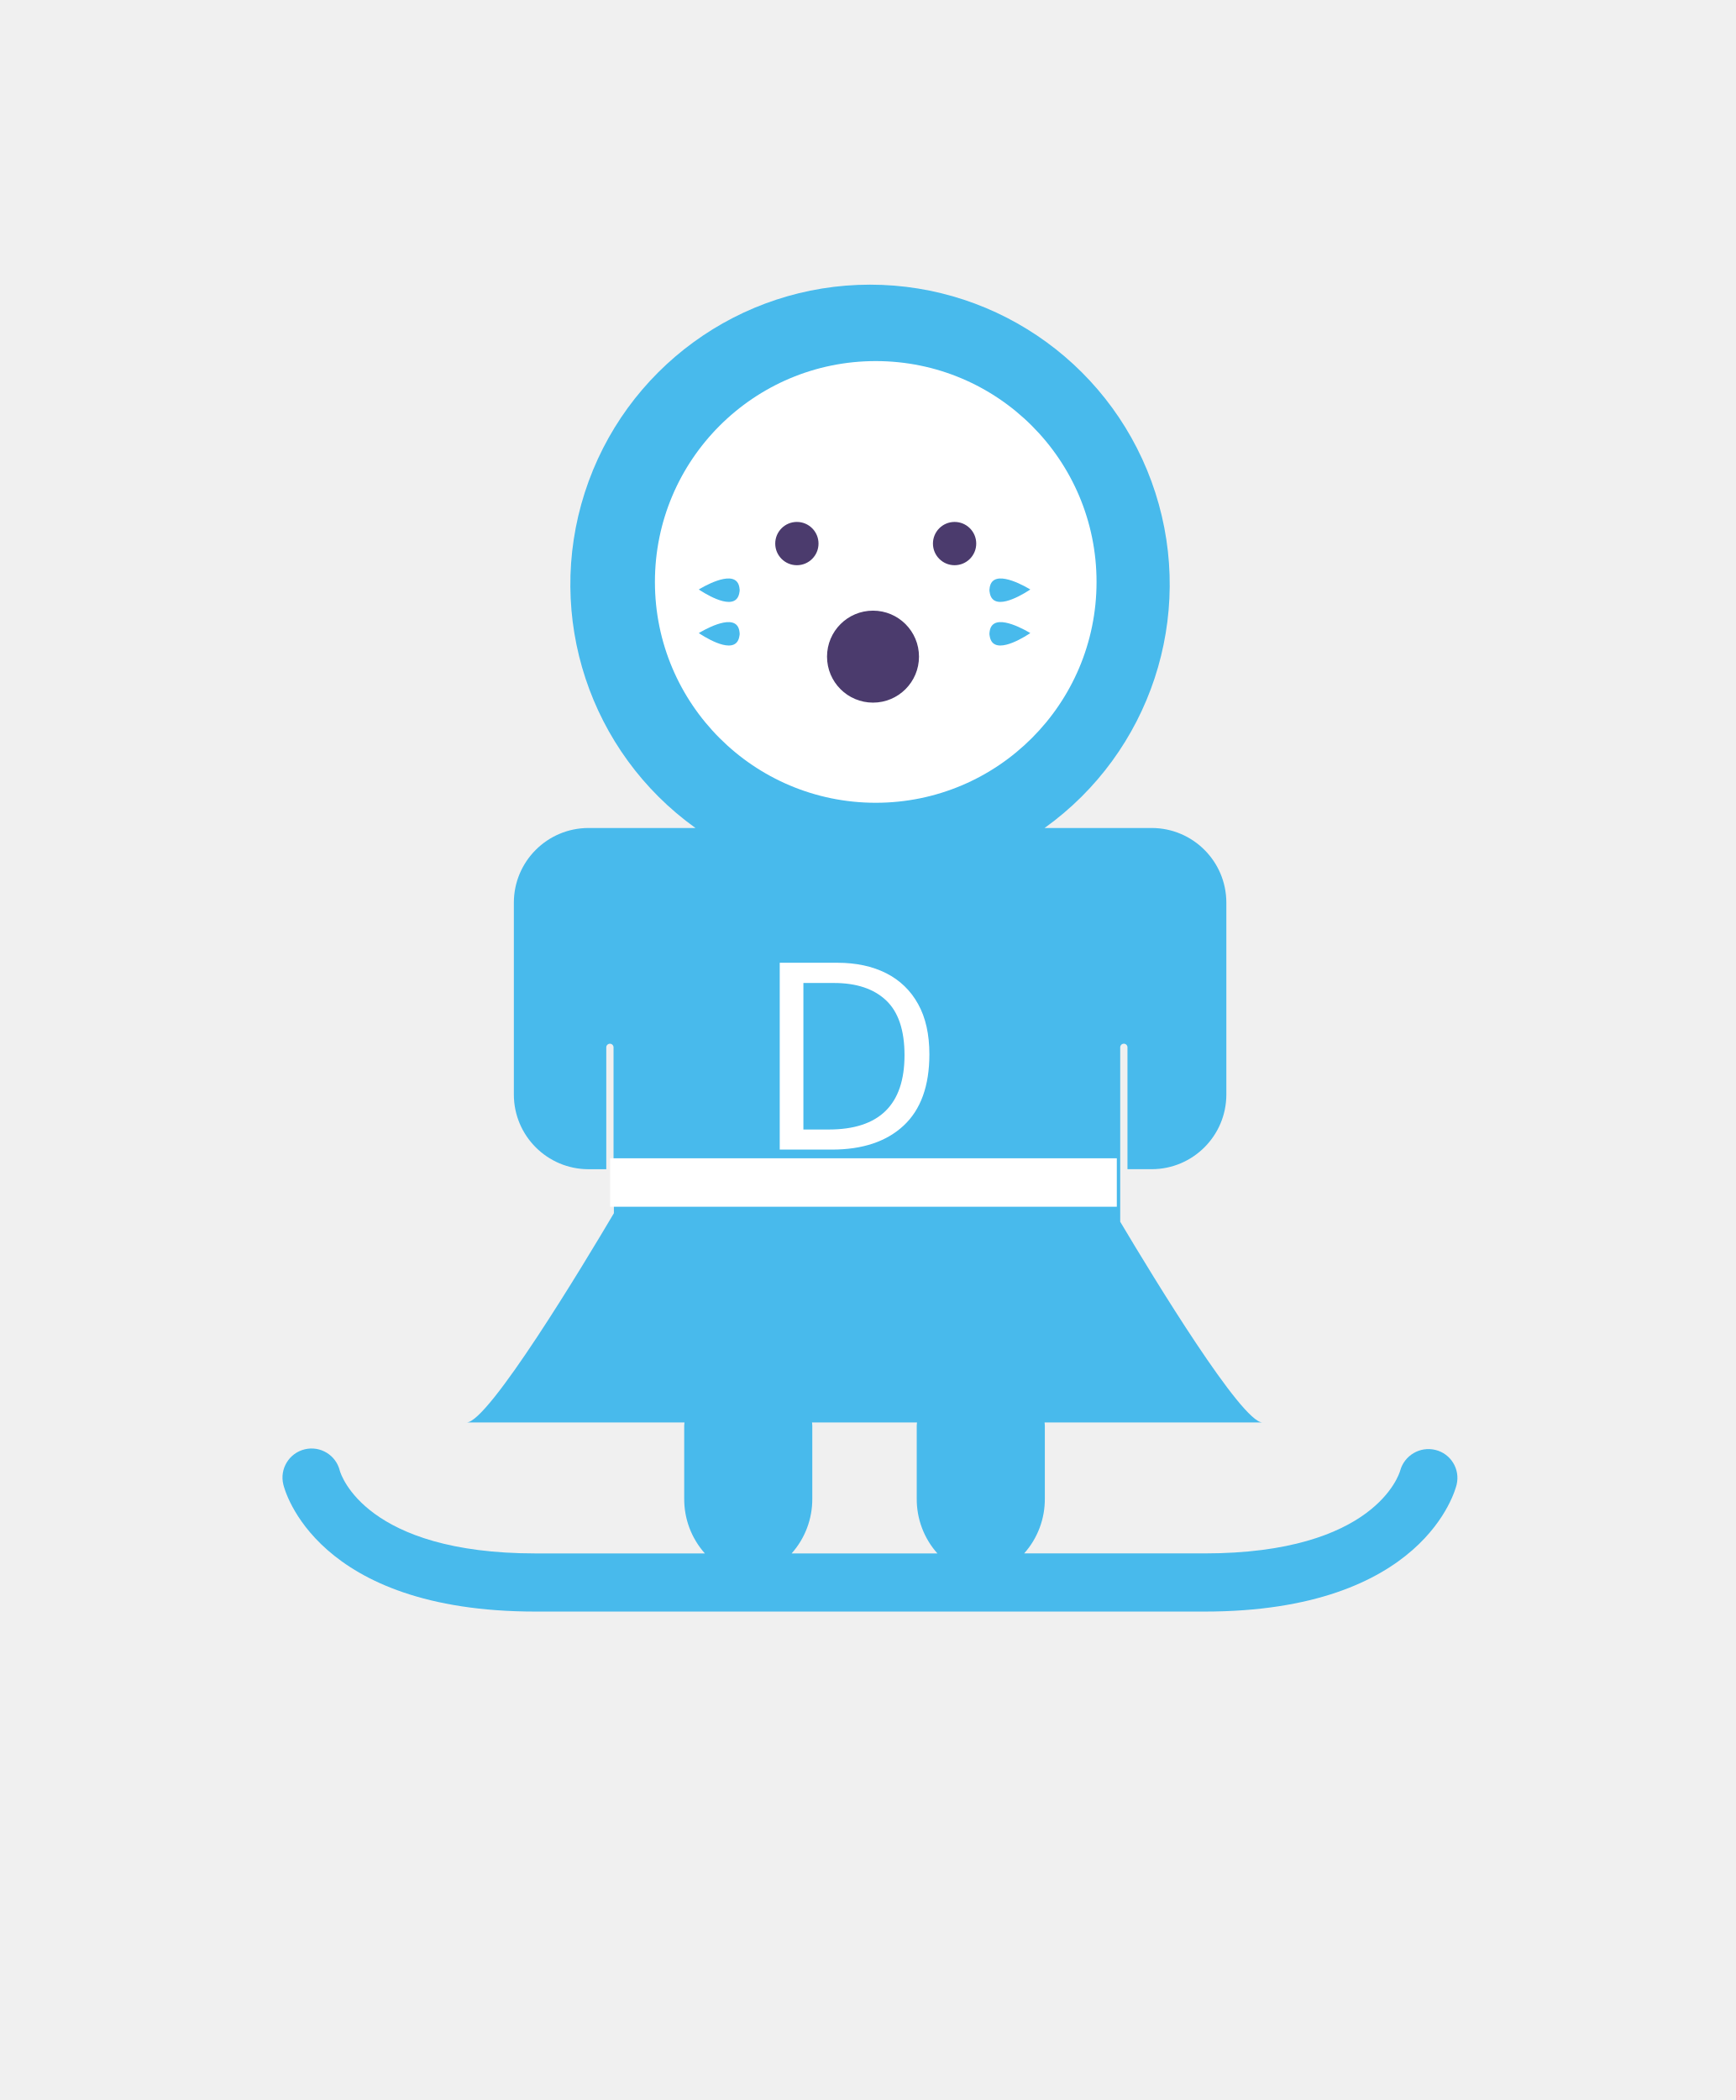
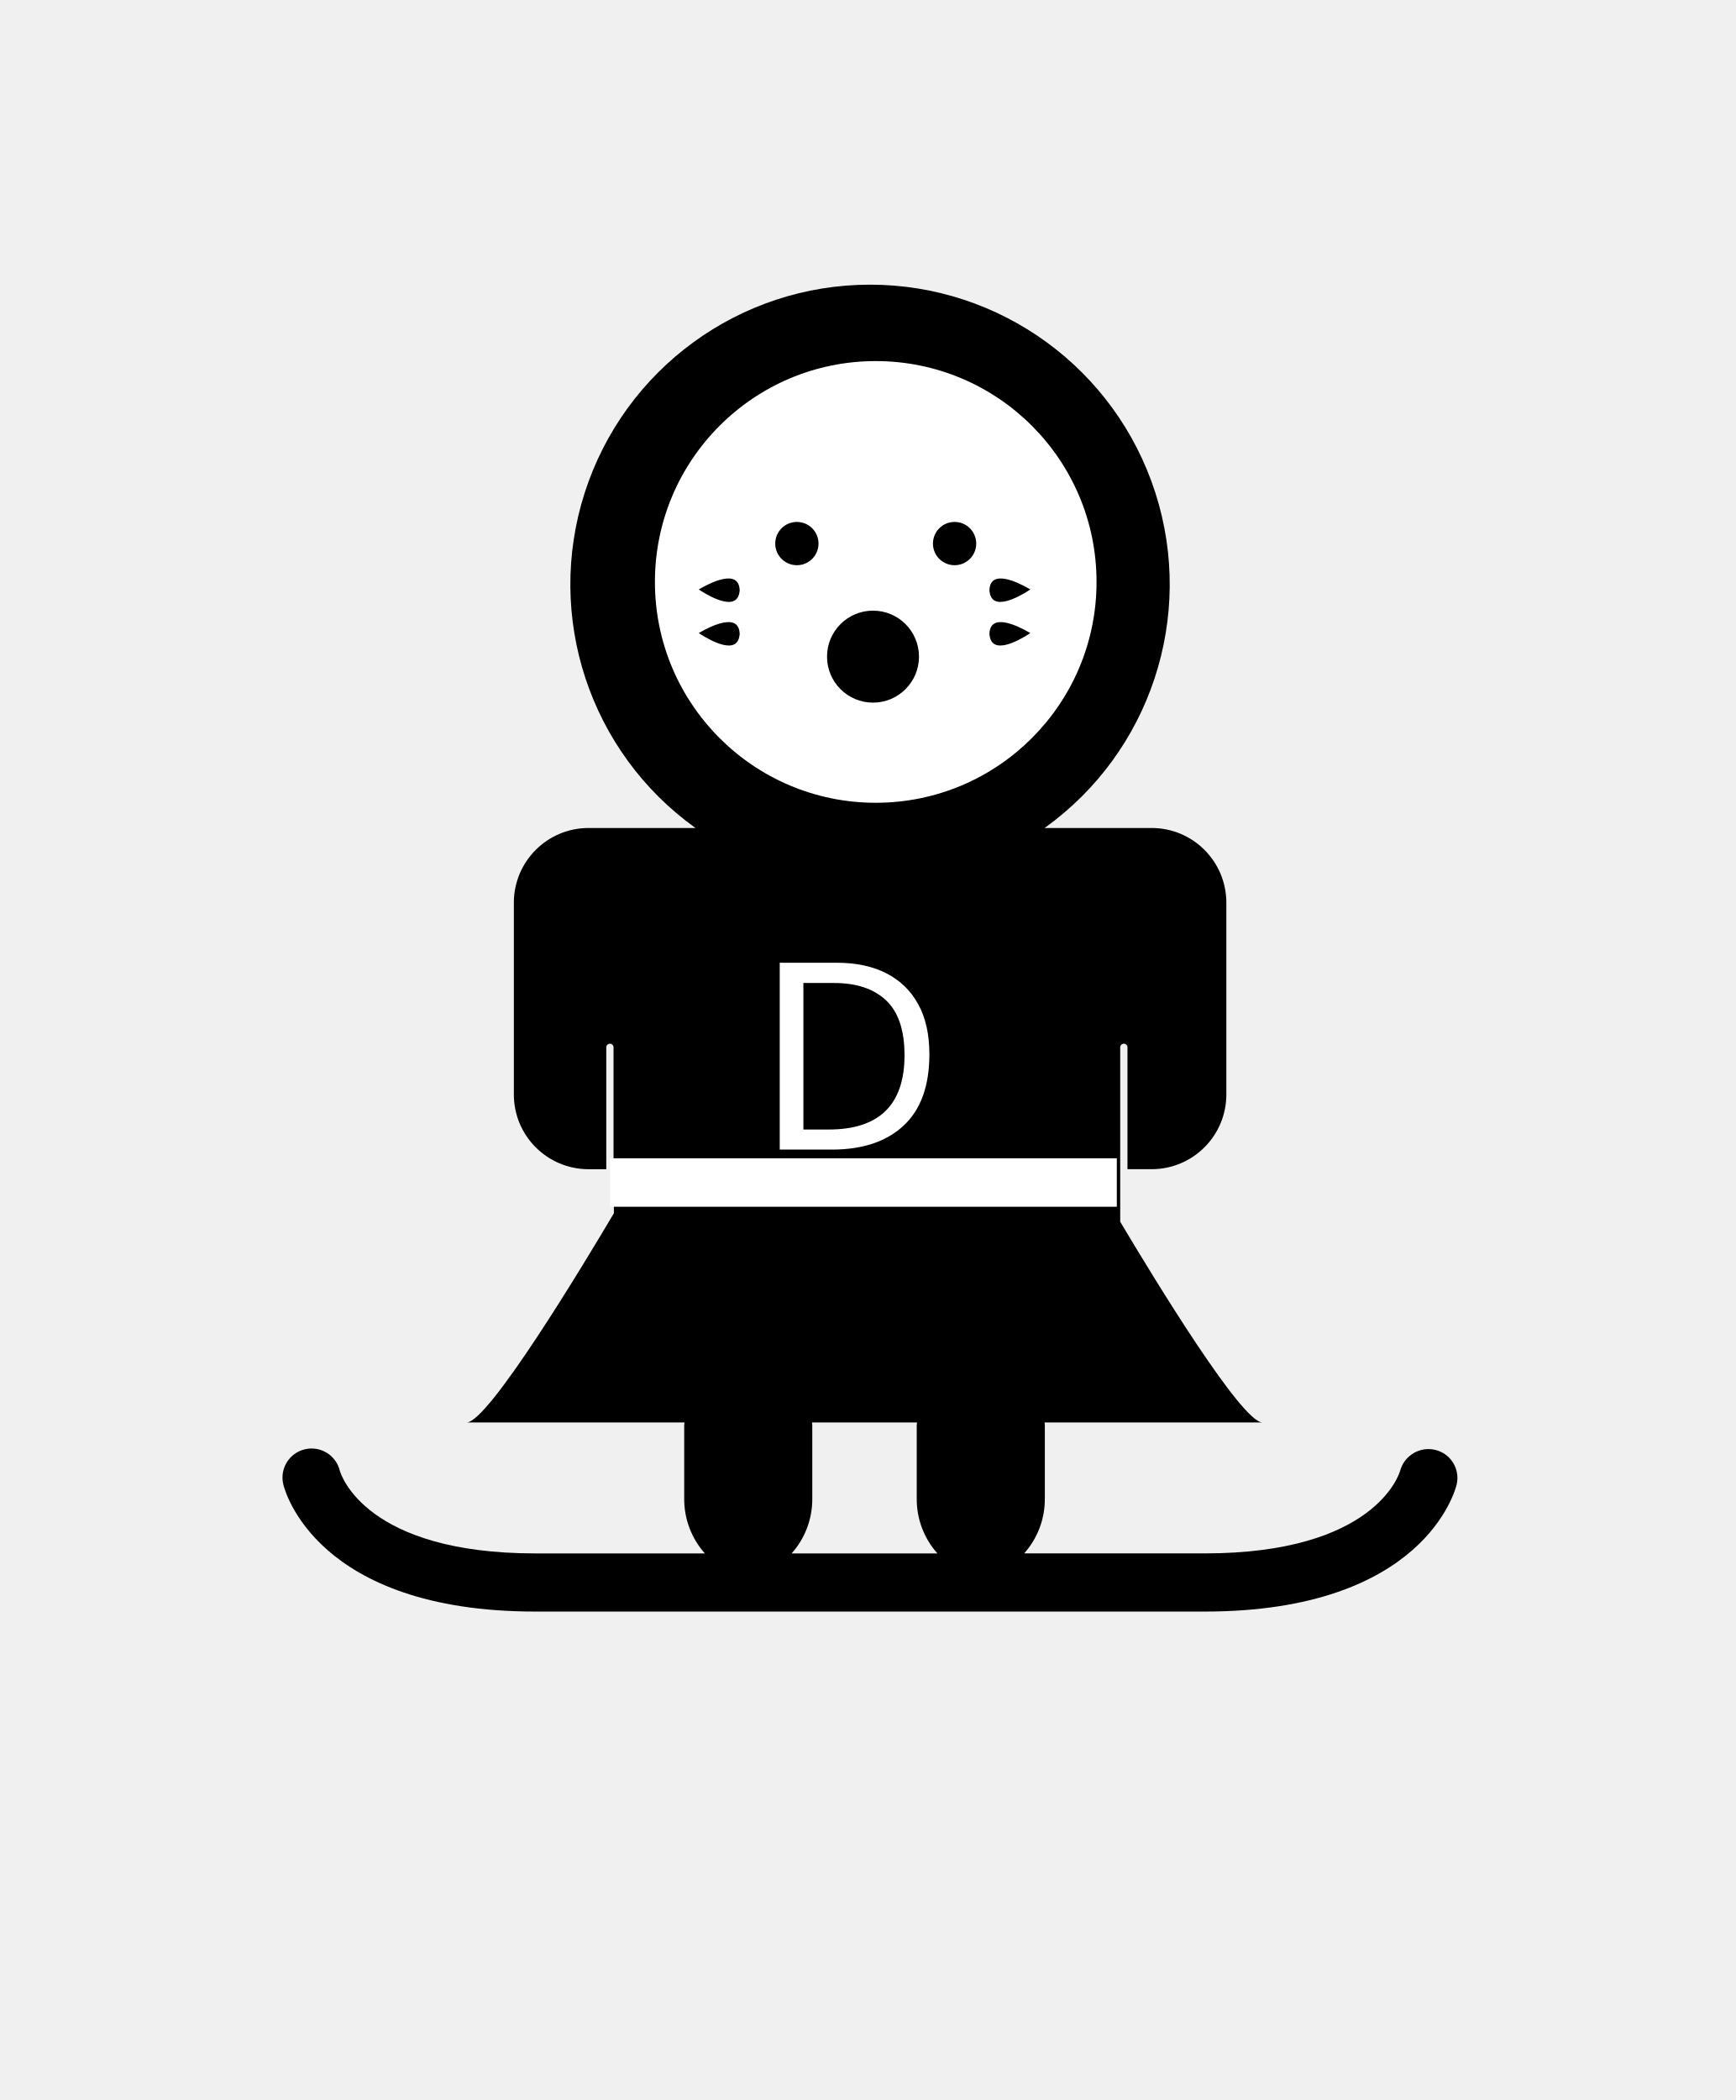
<svg xmlns="http://www.w3.org/2000/svg" viewBox="0 0 181 219">
-   <defs>
-     <style>.a{fill:#48baec;}.b,.d{fill:#fff;}.c{fill:#4b3b6d;}.d{font-size:27.285px;font-family:PressStart2P, "Press Start 2P";}</style>
-   </defs>
-   <path class="a" d="M149.725,151.208a3.059,3.059,0,0,0-3.681,2.156c-.1.352-2.612,8.634-20.421,8.634h-18.8a8.493,8.493,0,0,0,2.156-5.739v-7.6c0-.109-.023-.21-.027-.317h22.729c-2.168,0-11.245-14.89-14.84-20.933v-7.871l0-.017v-10.3a.379.379,0,0,1,.758,0v12.709h2.543a7.793,7.793,0,0,0,7.769-7.77V94.117a7.792,7.792,0,0,0-7.769-7.769H108.954a31.256,31.256,0,1,0-36.414,0H61.366a7.793,7.793,0,0,0-7.77,7.769v20.046a7.793,7.793,0,0,0,7.77,7.77h1.87V109.224a.379.379,0,0,1,.758,0v12.709h.036v4.589c-3.135,5.3-13.084,21.821-15.367,21.821H71.392c0,.107-.027.208-.027.317v7.6A8.5,8.5,0,0,0,73.52,162H55.862c-17.689,0-20.289-8.169-20.419-8.625a3.032,3.032,0,0,0-5.893,1.43c.127.541,3.361,13.259,26.312,13.259h69.761c22.951,0,26.185-12.718,26.312-13.259A3.005,3.005,0,0,0,149.725,151.208ZM94.041,162H82.568a8.493,8.493,0,0,0,2.156-5.739v-7.6c0-.109-.023-.21-.027-.317H95.645c0,.107-.027.208-.027.317v7.6A8.493,8.493,0,0,0,97.774,162Z" />
-   <circle class="b" cx="91.341" cy="60.687" r="23.031" />
-   <circle class="c" cx="83.116" cy="56.687" r="2.257" />
-   <circle class="c" cx="99.566" cy="56.687" r="2.257" />
-   <path class="a" d="M107.282,61.594c-1.012.646-3.826,2.235-4.066.1h-.011c0-.041,0-.077,0-.116s-.007-.075-.008-.116h.011c.136-2.146,3.023-.7,4.065-.1l.191.111Z" />
-   <path class="a" d="M107.282,66.141c-1.012.647-3.826,2.235-4.066.1h-.011c0-.041,0-.077,0-.116s-.007-.074-.008-.115h.011c.136-2.145,3.023-.694,4.065-.1l.191.111Z" />
-   <path class="a" d="M73.068,61.594c1.012.646,3.825,2.235,4.065.1h.011c0-.041,0-.077,0-.116s.007-.075.008-.116h-.011c-.136-2.146-3.024-.7-4.065-.1l-.191.111Z" />
-   <path class="a" d="M73.068,66.141c1.012.647,3.825,2.235,4.065.1h.011c0-.041,0-.077,0-.116s.007-.074.008-.115h-.011c-.136-2.145-3.024-.694-4.065-.1l-.191.111Z" />
-   <circle class="c" cx="91.057" cy="68.478" r="4.796" />
-   <rect class="b" x="63.641" y="120.793" width="52.845" height="5.053" />
-   <text class="d" transform="translate(78.687 119.886)">D</text>
+   <g>
+     <defs>
+       <style>.a{fill:currentColor;}.b,.d{fill:#fff;}.c{fill:currentColor;}.d{font-size:27.285px;font-family:PressStart2P, "Press Start 2P";}</style>
+     </defs>
+     <path class="a" d="M149.725,151.208a3.059,3.059,0,0,0-3.681,2.156c-.1.352-2.612,8.634-20.421,8.634h-18.8a8.493,8.493,0,0,0,2.156-5.739v-7.6c0-.109-.023-.21-.027-.317h22.729c-2.168,0-11.245-14.89-14.84-20.933v-7.871l0-.017v-10.3a.379.379,0,0,1,.758,0v12.709h2.543a7.793,7.793,0,0,0,7.769-7.77V94.117a7.792,7.792,0,0,0-7.769-7.769H108.954a31.256,31.256,0,1,0-36.414,0H61.366a7.793,7.793,0,0,0-7.77,7.769v20.046a7.793,7.793,0,0,0,7.77,7.77h1.87V109.224a.379.379,0,0,1,.758,0v12.709h.036v4.589c-3.135,5.3-13.084,21.821-15.367,21.821H71.392c0,.107-.027.208-.027.317v7.6A8.5,8.5,0,0,0,73.52,162H55.862c-17.689,0-20.289-8.169-20.419-8.625a3.032,3.032,0,0,0-5.893,1.43c.127.541,3.361,13.259,26.312,13.259h69.761c22.951,0,26.185-12.718,26.312-13.259A3.005,3.005,0,0,0,149.725,151.208ZM94.041,162H82.568a8.493,8.493,0,0,0,2.156-5.739v-7.6c0-.109-.023-.21-.027-.317H95.645c0,.107-.027.208-.027.317v7.6A8.493,8.493,0,0,0,97.774,162Z" />
+     <circle class="b" cx="91.341" cy="60.687" r="23.031" />
+     <circle class="c" cx="83.116" cy="56.687" r="2.257" />
+     <circle class="c" cx="99.566" cy="56.687" r="2.257" />
+     <path class="a" d="M107.282,61.594c-1.012.646-3.826,2.235-4.066.1h-.011c0-.041,0-.077,0-.116s-.007-.075-.008-.116h.011c.136-2.146,3.023-.7,4.065-.1l.191.111Z" />
+     <path class="a" d="M107.282,66.141c-1.012.647-3.826,2.235-4.066.1h-.011c0-.041,0-.077,0-.116s-.007-.074-.008-.115h.011c.136-2.145,3.023-.694,4.065-.1l.191.111Z" />
+     <path class="a" d="M73.068,61.594c1.012.646,3.825,2.235,4.065.1h.011c0-.041,0-.077,0-.116s.007-.075.008-.116h-.011c-.136-2.146-3.024-.7-4.065-.1l-.191.111Z" />
+     <path class="a" d="M73.068,66.141c1.012.647,3.825,2.235,4.065.1h.011c0-.041,0-.077,0-.116s.007-.074.008-.115h-.011c-.136-2.145-3.024-.694-4.065-.1l-.191.111Z" />
+     <circle class="c" cx="91.057" cy="68.478" r="4.796" />
+     <rect class="b" x="63.641" y="120.793" width="52.845" height="5.053" />
+     <text class="d" transform="translate(78.687 119.886)">D</text>
+   </g>
</svg>
